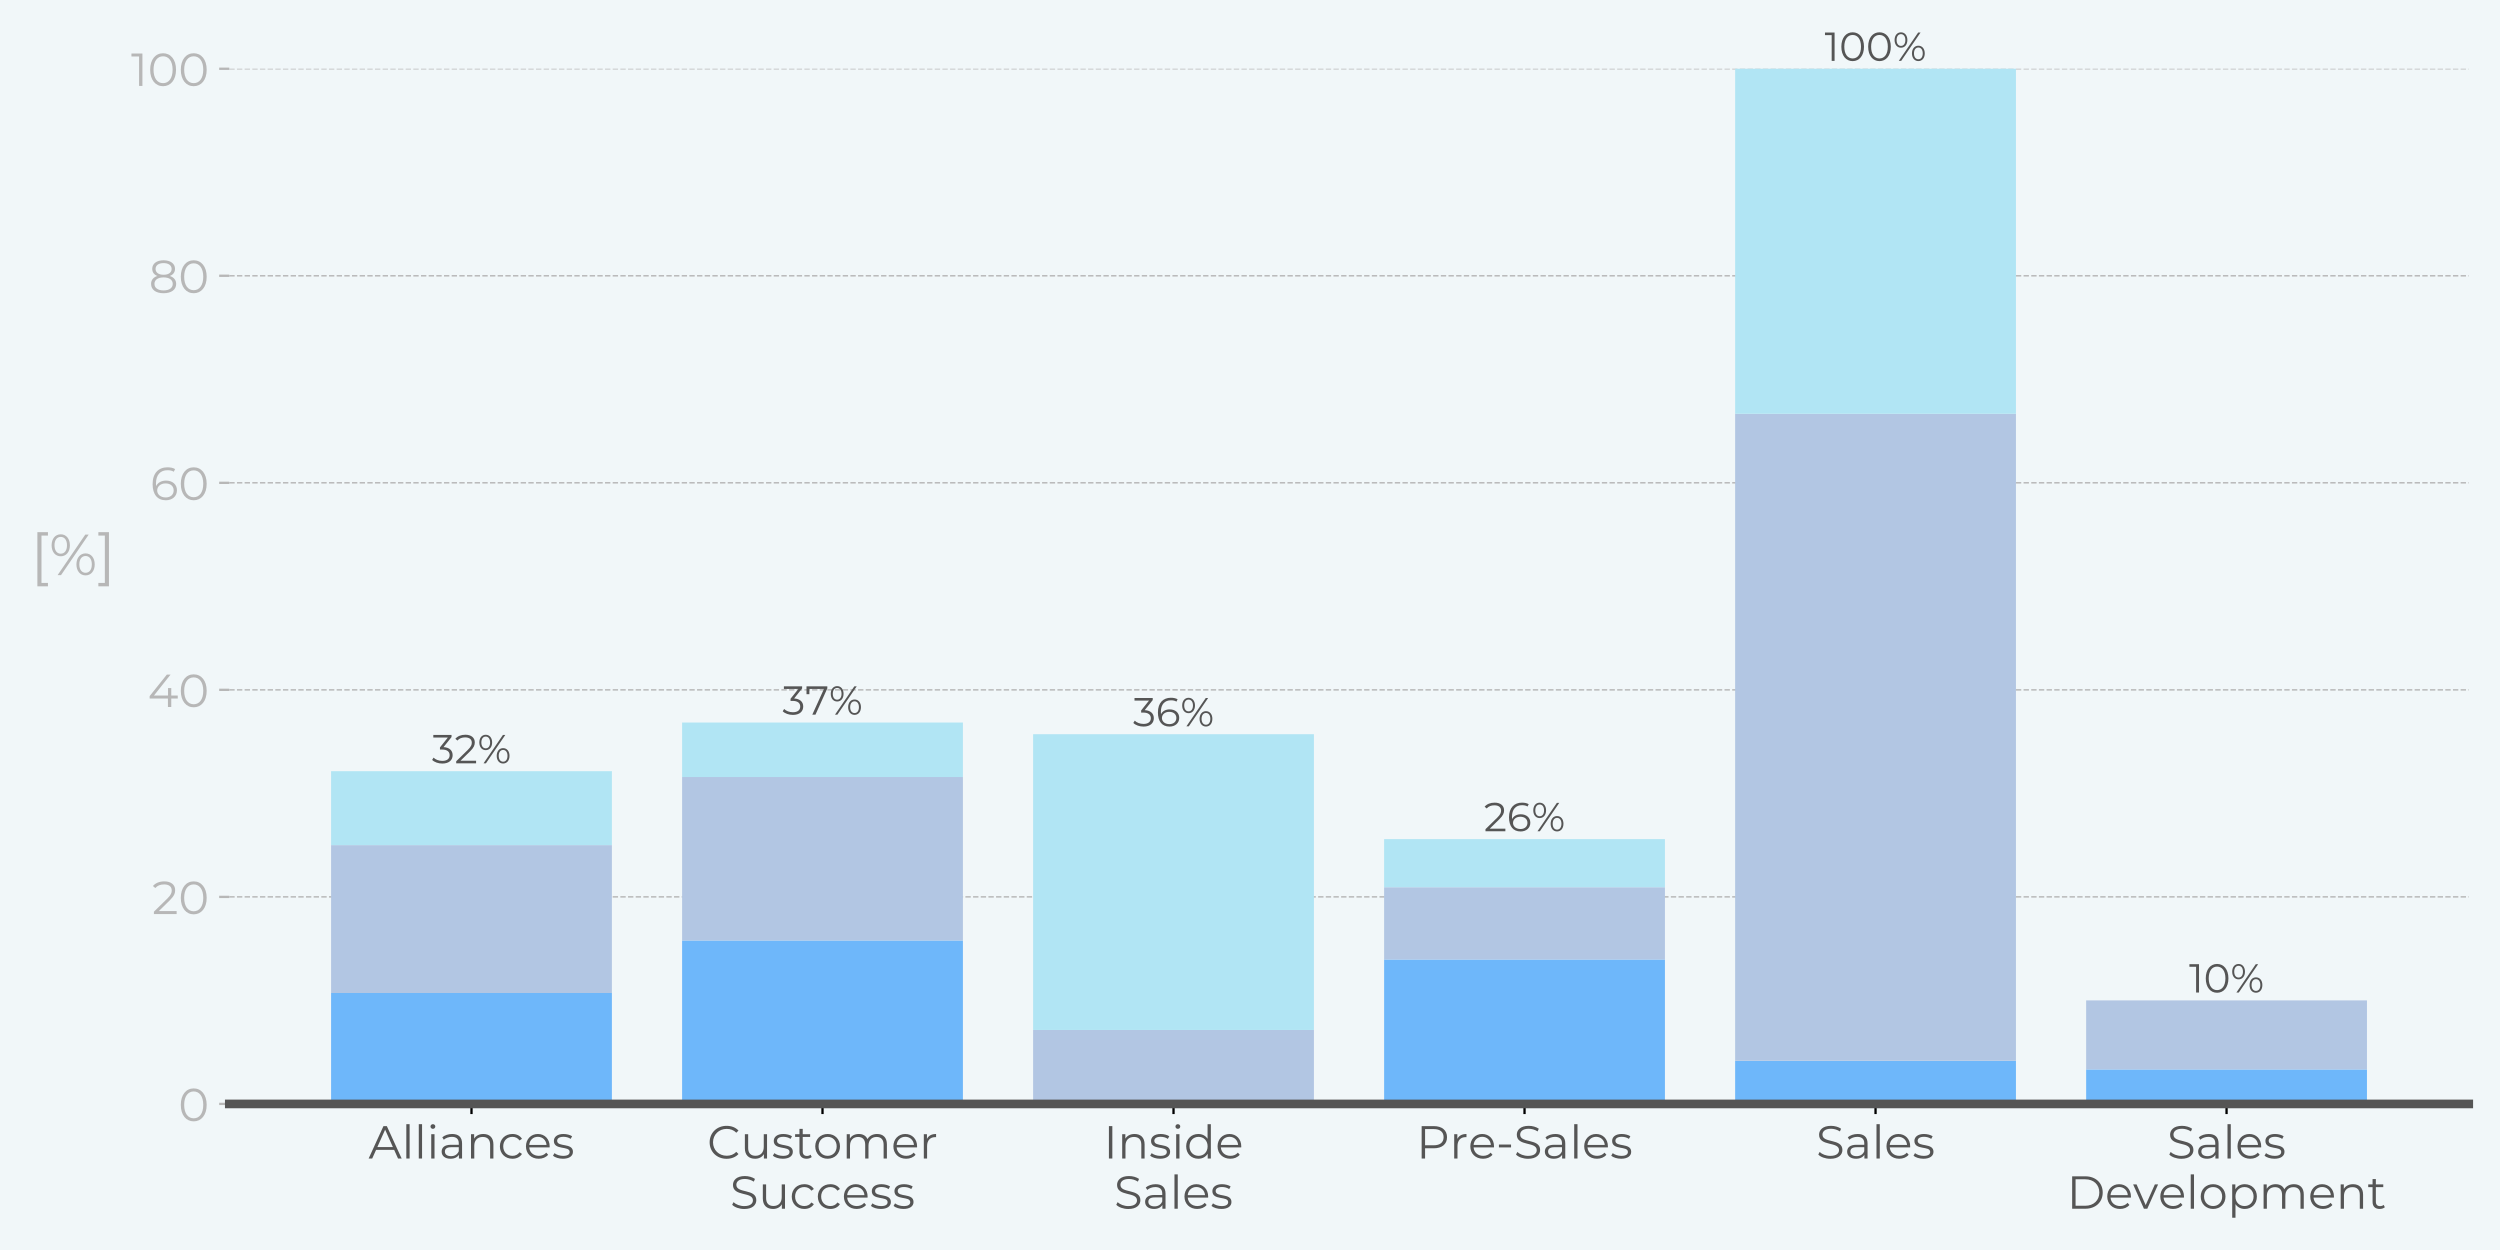
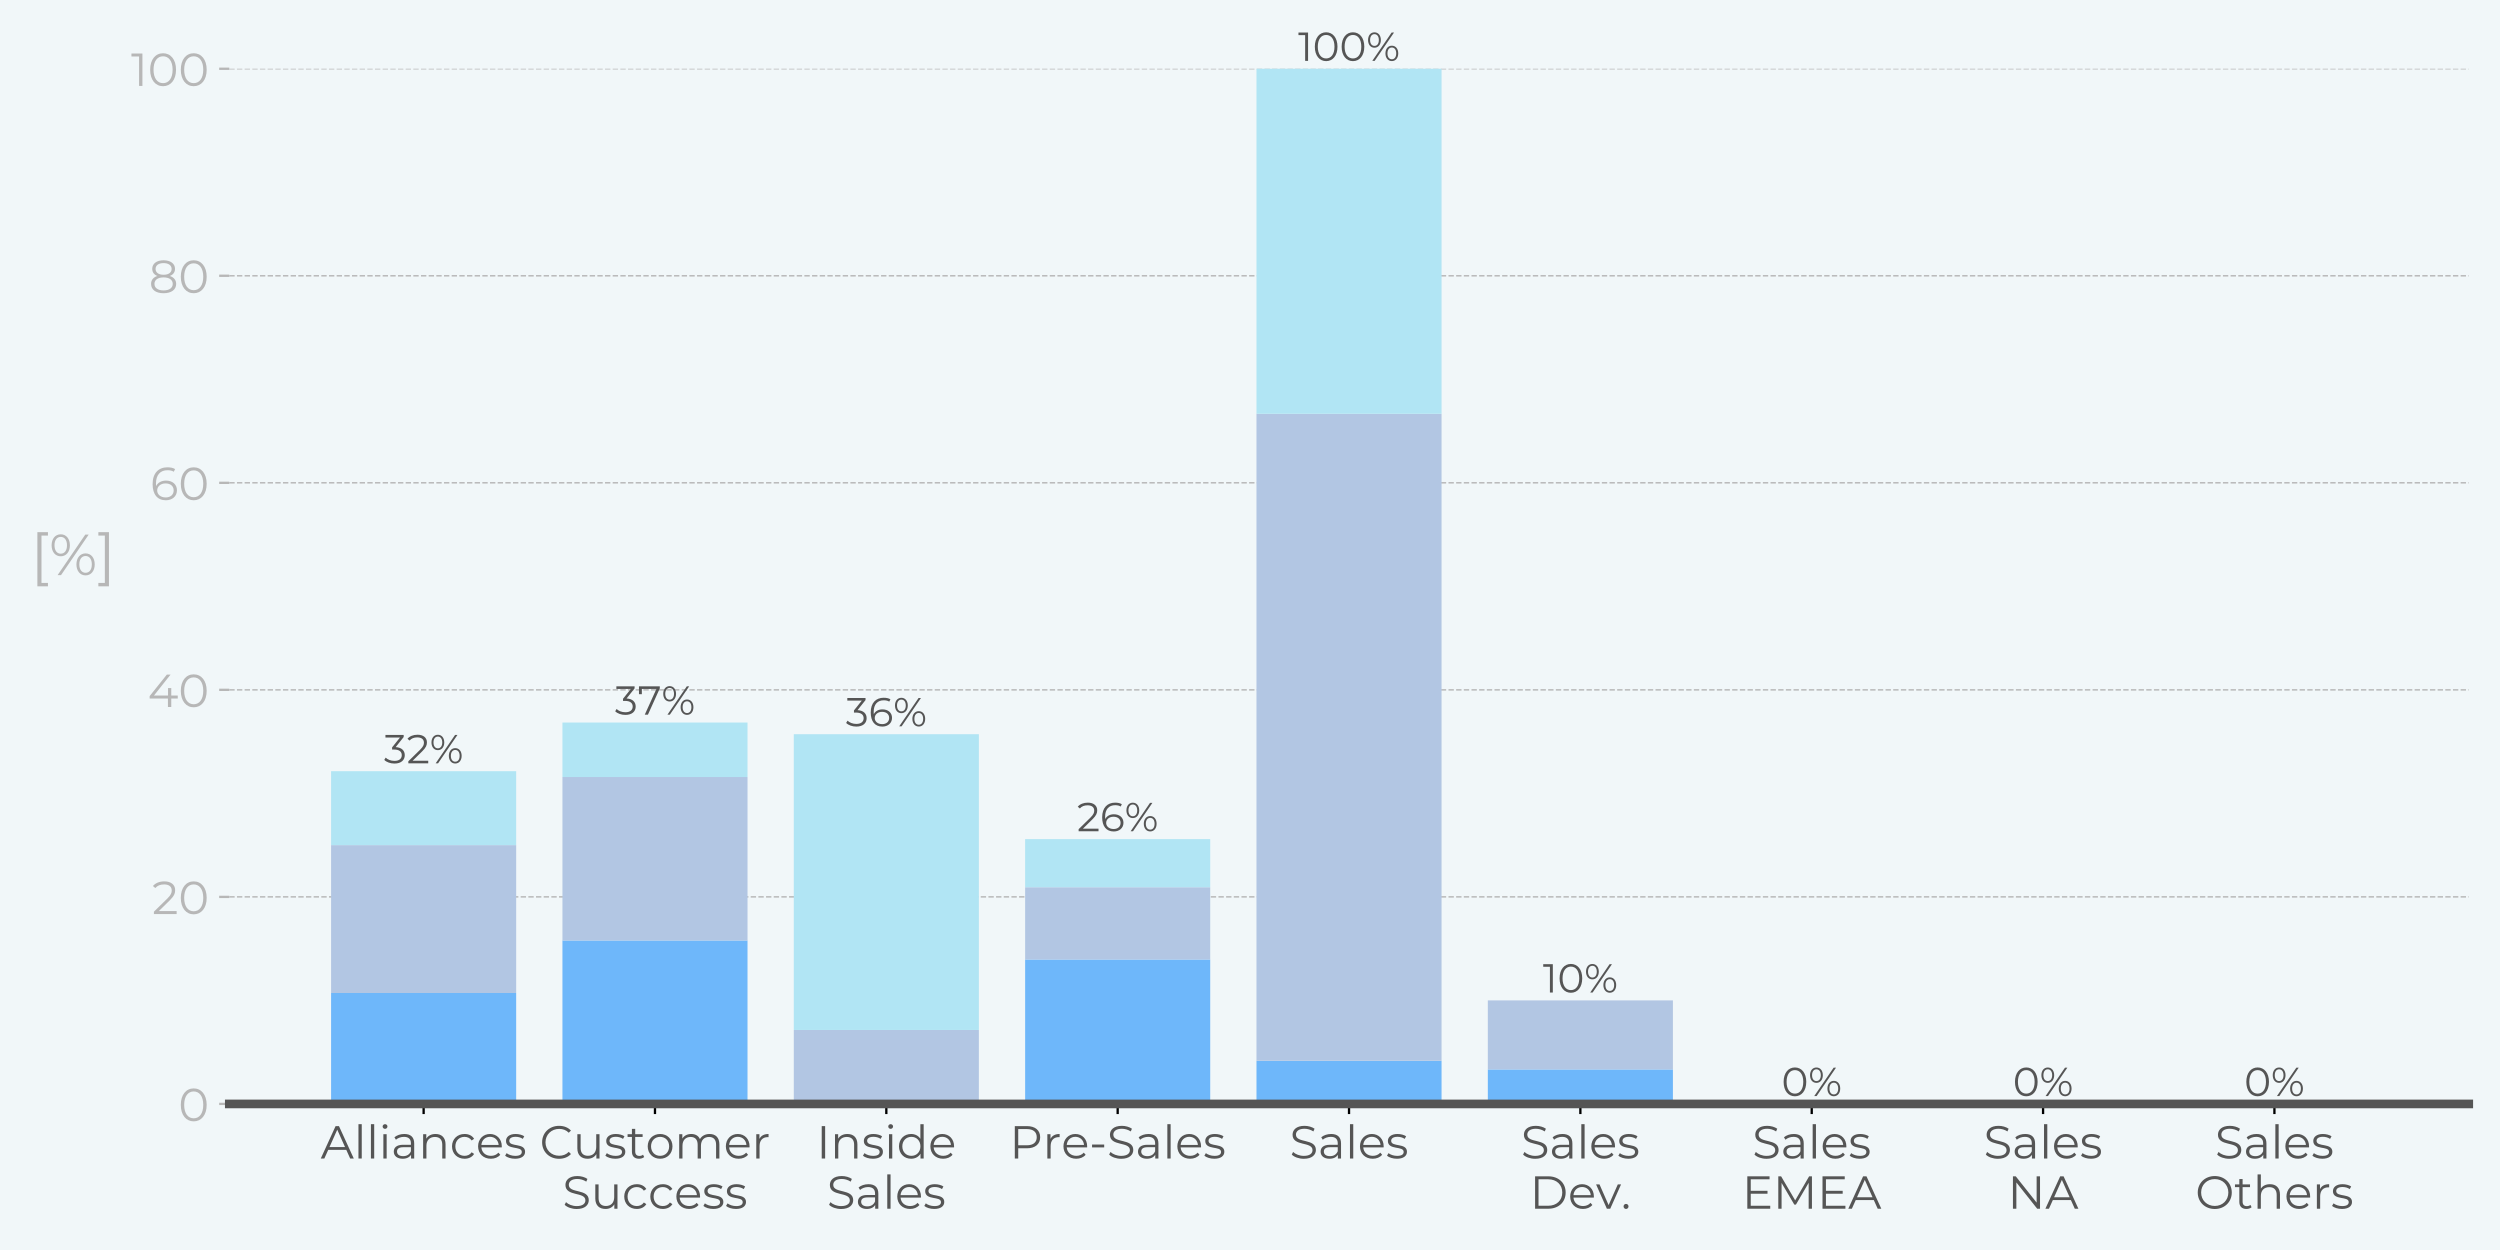
<svg xmlns="http://www.w3.org/2000/svg" xmlns:xlink="http://www.w3.org/1999/xlink" width="864pt" height="432pt" viewBox="0 0 864 432" version="1.1">
  <defs>
    <style type="text/css">*{stroke-linejoin: round; stroke-linecap: butt}</style>
  </defs>
  <g id="figure_1">
    <g id="patch_1">
      <path d="M 0 432  L 864 432  L 864 0  L 0 0  z " style="fill: #f1f7f9" />
    </g>
    <g id="axes_1">
      <g id="patch_2">
        <path d="M 79.245 381.512  L 853.2 381.512  L 853.2 23.76  L 79.245 23.76  z " style="fill: #f1f7f9" />
      </g>
      <g id="matplotlib.axis_1">
        <g id="xtick_1">
          <g id="line2d_1">
            <defs>
-               <path id="m7fb17ac7ce" d="M 0 0  L 0 3.5  " style="stroke: #000000; stroke-width: 0.8" />
+               <path id="mc40697c25c" d="M 0 0  L 0 3.5  " style="stroke: #000000; stroke-width: 0.8" />
            </defs>
            <g>
-               <use xlink:href="#m7fb17ac7ce" x="162.949" y="381.512" style="stroke: #000000; stroke-width: 0.8" />
+               <use xlink:href="#mc40697c25c" x="146.406" y="381.512" style="stroke: #000000; stroke-width: 0.8" />
            </g>
          </g>
          <g id="text_1">
-             <g style="fill: #555555" transform="translate(127.3698 400.3845)scale(0.16 -0.16)">
+             <g style="fill: #555555" transform="translate(110.8276 400.3845)scale(0.16 -0.16)">
              <defs>
                <path id="Montserrat-Regular-41" d="M 4077 0  L 4576 0  L 2528 4480  L 2061 4480  L 13 0  L 506 0  L 1043 1197  L 3539 1197  L 4077 0  z M 1216 1581  L 2291 3987  L 3366 1581  L 1216 1581  z " transform="scale(0.015625)" />
                <path id="Montserrat-Regular-6c" d="M 634 0  L 1088 0  L 1088 4749  L 634 4749  L 634 0  z " transform="scale(0.015625)" />
                <path id="Montserrat-Regular-69" d="M 864 4102  C 1056 4102 1197 4250 1197 4435  C 1197 4608 1050 4749 864 4749  C 678 4749 531 4602 531 4429  C 531 4250 678 4102 864 4102  z M 634 0  L 1088 0  L 1088 3366  L 634 3366  L 634 0  z " transform="scale(0.015625)" />
                <path id="Montserrat-Regular-61" d="M 1811 3392  C 1280 3392 781 3226 442 2938  L 646 2598  C 922 2842 1331 2995 1766 2995  C 2394 2995 2720 2682 2720 2106  L 2720 1901  L 1651 1901  C 685 1901 352 1466 352 947  C 352 365 819 -32 1581 -32  C 2138 -32 2534 179 2739 525  L 2739 0  L 3174 0  L 3174 2086  C 3174 2957 2682 3392 1811 3392  z M 1651 326  C 1114 326 800 570 800 960  C 800 1306 1011 1562 1664 1562  L 2720 1562  L 2720 1011  C 2541 570 2163 326 1651 326  z " transform="scale(0.015625)" />
                <path id="Montserrat-Regular-6e" d="M 2349 3392  C 1766 3392 1312 3155 1069 2746  L 1069 3366  L 634 3366  L 634 0  L 1088 0  L 1088 1766  C 1088 2534 1542 2982 2266 2982  C 2906 2982 3277 2618 3277 1907  L 3277 0  L 3731 0  L 3731 1952  C 3731 2918 3168 3392 2349 3392  z " transform="scale(0.015625)" />
                <path id="Montserrat-Regular-63" d="M 2029 -32  C 2598 -32 3078 198 3347 634  L 3008 864  C 2778 525 2419 371 2029 371  C 1293 371 755 890 755 1683  C 755 2470 1293 2995 2029 2995  C 2419 2995 2778 2835 3008 2496  L 3347 2726  C 3078 3168 2598 3392 2029 3392  C 1024 3392 294 2688 294 1683  C 294 678 1024 -32 2029 -32  z " transform="scale(0.015625)" />
                <path id="Montserrat-Regular-65" d="M 3571 1683  C 3571 2694 2886 3392 1939 3392  C 992 3392 294 2682 294 1683  C 294 685 1011 -32 2061 -32  C 2592 -32 3059 160 3360 518  L 3104 813  C 2848 518 2483 371 2074 371  C 1338 371 800 838 749 1542  L 3565 1542  C 3565 1594 3571 1645 3571 1683  z M 1939 3002  C 2598 3002 3078 2541 3136 1882  L 749 1882  C 806 2541 1286 3002 1939 3002  z " transform="scale(0.015625)" />
                <path id="Montserrat-Regular-73" d="M 1536 -32  C 2413 -32 2925 346 2925 928  C 2925 2221 742 1536 742 2445  C 742 2765 1011 3002 1619 3002  C 1965 3002 2317 2918 2611 2714  L 2810 3078  C 2528 3270 2054 3392 1619 3392  C 762 3392 288 2982 288 2432  C 288 1101 2470 1792 2470 915  C 2470 582 2208 365 1568 365  C 1094 365 640 531 371 742  L 166 384  C 442 147 979 -32 1536 -32  z " transform="scale(0.015625)" />
              </defs>
              <use xlink:href="#Montserrat-Regular-41" />
              <use xlink:href="#Montserrat-Regular-6c" x="71.7" />
              <use xlink:href="#Montserrat-Regular-6c" x="98.6" />
              <use xlink:href="#Montserrat-Regular-69" x="125.5" />
              <use xlink:href="#Montserrat-Regular-61" x="152.4" />
              <use xlink:href="#Montserrat-Regular-6e" x="211.4" />
              <use xlink:href="#Montserrat-Regular-63" x="279.1" />
              <use xlink:href="#Montserrat-Regular-65" x="335.4" />
              <use xlink:href="#Montserrat-Regular-73" x="395.8" />
            </g>
          </g>
        </g>
        <g id="xtick_2">
          <g id="line2d_2">
            <g>
-               <use xlink:href="#m7fb17ac7ce" x="284.258" y="381.512" style="stroke: #000000; stroke-width: 0.8" />
+               <use xlink:href="#mc40697c25c" x="226.36" y="381.512" style="stroke: #000000; stroke-width: 0.8" />
            </g>
          </g>
          <g id="text_2">
-             <g style="fill: #555555" transform="translate(244.4182 400.3845)scale(0.16 -0.16)">
+             <g style="fill: #555555" transform="translate(186.5204 400.3845)scale(0.16 -0.16)">
              <defs>
                <path id="Montserrat-Regular-43" d="M 2675 -38  C 3334 -38 3923 186 4320 621  L 4019 922  C 3654 544 3206 384 2694 384  C 1613 384 800 1178 800 2240  C 800 3302 1613 4096 2694 4096  C 3206 4096 3654 3936 4019 3565  L 4320 3866  C 3923 4301 3334 4518 2682 4518  C 1331 4518 333 3552 333 2240  C 333 928 1331 -38 2675 -38  z " transform="scale(0.015625)" />
                <path id="Montserrat-Regular-75" d="M 3213 3366  L 3213 1600  C 3213 832 2771 378 2067 378  C 1427 378 1056 742 1056 1459  L 1056 3366  L 602 3366  L 602 1414  C 602 448 1165 -32 2022 -32  C 2560 -32 2995 205 3232 614  L 3232 0  L 3667 0  L 3667 3366  L 3213 3366  z " transform="scale(0.015625)" />
                <path id="Montserrat-Regular-74" d="M 2246 531  C 2118 416 1933 358 1747 358  C 1370 358 1165 576 1165 973  L 1165 2982  L 2189 2982  L 2189 3366  L 1165 3366  L 1165 4102  L 710 4102  L 710 3366  L 109 3366  L 109 2982  L 710 2982  L 710 947  C 710 326 1062 -32 1696 -32  C 1958 -32 2227 45 2406 205  L 2246 531  z " transform="scale(0.015625)" />
                <path id="Montserrat-Regular-6f" d="M 2010 -32  C 2995 -32 3718 685 3718 1683  C 3718 2682 2995 3392 2010 3392  C 1024 3392 294 2682 294 1683  C 294 685 1024 -32 2010 -32  z M 2010 371  C 1293 371 755 896 755 1683  C 755 2470 1293 2995 2010 2995  C 2726 2995 3258 2470 3258 1683  C 3258 896 2726 371 2010 371  z " transform="scale(0.015625)" />
                <path id="Montserrat-Regular-6d" d="M 4832 3392  C 4224 3392 3744 3117 3501 2682  C 3296 3155 2861 3392 2304 3392  C 1741 3392 1306 3155 1069 2752  L 1069 3366  L 634 3366  L 634 0  L 1088 0  L 1088 1766  C 1088 2534 1530 2982 2214 2982  C 2829 2982 3187 2618 3187 1907  L 3187 0  L 3642 0  L 3642 1766  C 3642 2534 4077 2982 4768 2982  C 5376 2982 5734 2618 5734 1907  L 5734 0  L 6189 0  L 6189 1952  C 6189 2918 5651 3392 4832 3392  z " transform="scale(0.015625)" />
                <path id="Montserrat-Regular-72" d="M 1069 2707  L 1069 3366  L 634 3366  L 634 0  L 1088 0  L 1088 1715  C 1088 2509 1517 2957 2221 2957  C 2253 2957 2291 2950 2330 2950  L 2330 3392  C 1709 3392 1280 3155 1069 2707  z " transform="scale(0.015625)" />
              </defs>
              <use xlink:href="#Montserrat-Regular-43" />
              <use xlink:href="#Montserrat-Regular-75" x="71.9" />
              <use xlink:href="#Montserrat-Regular-73" x="139.2" />
              <use xlink:href="#Montserrat-Regular-74" x="188.1" />
              <use xlink:href="#Montserrat-Regular-6f" x="228.7" />
              <use xlink:href="#Montserrat-Regular-6d" x="291.4" />
              <use xlink:href="#Montserrat-Regular-65" x="397.5" />
              <use xlink:href="#Montserrat-Regular-72" x="457.9" />
            </g>
-             <g style="fill: #555555" transform="translate(252.2894 417.7365)scale(0.16 -0.16)">
+             <g style="fill: #555555" transform="translate(194.3917 417.7365)scale(0.16 -0.16)">
              <defs>
                <path id="Montserrat-Regular-53" d="M 1965 -38  C 3110 -38 3635 525 3635 1184  C 3635 2816 877 2074 877 3302  C 877 3750 1242 4115 2061 4115  C 2458 4115 2906 3994 3290 3744  L 3450 4122  C 3091 4371 2566 4518 2061 4518  C 922 4518 410 3949 410 3290  C 410 1632 3168 2387 3168 1158  C 3168 717 2803 365 1965 365  C 1376 365 806 595 486 909  L 301 544  C 634 198 1293 -38 1965 -38  z " transform="scale(0.015625)" />
              </defs>
              <use xlink:href="#Montserrat-Regular-53" />
              <use xlink:href="#Montserrat-Regular-75" x="61.5" />
              <use xlink:href="#Montserrat-Regular-63" x="128.8" />
              <use xlink:href="#Montserrat-Regular-63" x="185.1" />
              <use xlink:href="#Montserrat-Regular-65" x="241.4" />
              <use xlink:href="#Montserrat-Regular-73" x="301.8" />
              <use xlink:href="#Montserrat-Regular-73" x="350.7" />
            </g>
          </g>
        </g>
        <g id="xtick_3">
          <g id="line2d_3">
            <g>
-               <use xlink:href="#m7fb17ac7ce" x="405.568" y="381.512" style="stroke: #000000; stroke-width: 0.8" />
+               <use xlink:href="#mc40697c25c" x="306.314" y="381.512" style="stroke: #000000; stroke-width: 0.8" />
            </g>
          </g>
          <g id="text_3">
-             <g style="fill: #555555" transform="translate(381.414 400.3845)scale(0.16 -0.16)">
+             <g style="fill: #555555" transform="translate(282.1607 400.3845)scale(0.16 -0.16)">
              <defs>
                <path id="Montserrat-Regular-49" d="M 730 0  L 1203 0  L 1203 4480  L 730 4480  L 730 0  z " transform="scale(0.015625)" />
                <path id="Montserrat-Regular-64" d="M 3251 4749  L 3251 2726  C 2970 3162 2509 3392 1971 3392  C 1011 3392 294 2701 294 1683  C 294 666 1011 -32 1971 -32  C 2528 -32 2995 211 3270 666  L 3270 0  L 3706 0  L 3706 4749  L 3251 4749  z M 2010 371  C 1293 371 755 896 755 1683  C 755 2470 1293 2995 2010 2995  C 2720 2995 3258 2470 3258 1683  C 3258 896 2720 371 2010 371  z " transform="scale(0.015625)" />
              </defs>
              <use xlink:href="#Montserrat-Regular-49" />
              <use xlink:href="#Montserrat-Regular-6e" x="30.2" />
              <use xlink:href="#Montserrat-Regular-73" x="97.9" />
              <use xlink:href="#Montserrat-Regular-69" x="146.8" />
              <use xlink:href="#Montserrat-Regular-64" x="173.7" />
              <use xlink:href="#Montserrat-Regular-65" x="241.5" />
            </g>
-             <g style="fill: #555555" transform="translate(385.0302 417.7365)scale(0.16 -0.16)">
+             <g style="fill: #555555" transform="translate(285.7769 417.7365)scale(0.16 -0.16)">
              <use xlink:href="#Montserrat-Regular-53" />
              <use xlink:href="#Montserrat-Regular-61" x="61.5" />
              <use xlink:href="#Montserrat-Regular-6c" x="120.5" />
              <use xlink:href="#Montserrat-Regular-65" x="147.4" />
              <use xlink:href="#Montserrat-Regular-73" x="207.8" />
            </g>
          </g>
        </g>
        <g id="xtick_4">
          <g id="line2d_4">
            <g>
-               <use xlink:href="#m7fb17ac7ce" x="526.877" y="381.512" style="stroke: #000000; stroke-width: 0.8" />
+               <use xlink:href="#mc40697c25c" x="386.268" y="381.512" style="stroke: #000000; stroke-width: 0.8" />
            </g>
          </g>
          <g id="text_4">
-             <g style="fill: #555555" transform="translate(489.4998 400.3845)scale(0.16 -0.16)">
+             <g style="fill: #555555" transform="translate(348.891 400.3845)scale(0.16 -0.16)">
              <defs>
                <path id="Montserrat-Regular-50" d="M 2406 4480  L 730 4480  L 730 0  L 1203 0  L 1203 1414  L 2406 1414  C 3546 1414 4237 1990 4237 2944  C 4237 3904 3546 4480 2406 4480  z M 2394 1830  L 1203 1830  L 1203 4070  L 2394 4070  C 3290 4070 3763 3661 3763 2944  C 3763 2240 3290 1830 2394 1830  z " transform="scale(0.015625)" />
                <path id="Montserrat-Regular-2d" d="M 384 1536  L 2061 1536  L 2061 1933  L 384 1933  L 384 1536  z " transform="scale(0.015625)" />
              </defs>
              <use xlink:href="#Montserrat-Regular-50" />
              <use xlink:href="#Montserrat-Regular-72" x="71.8" />
              <use xlink:href="#Montserrat-Regular-65" x="111.9" />
              <use xlink:href="#Montserrat-Regular-2d" x="172.3" />
              <use xlink:href="#Montserrat-Regular-53" x="210.5" />
              <use xlink:href="#Montserrat-Regular-61" x="272" />
              <use xlink:href="#Montserrat-Regular-6c" x="331" />
              <use xlink:href="#Montserrat-Regular-65" x="357.9" />
              <use xlink:href="#Montserrat-Regular-73" x="418.3" />
            </g>
          </g>
        </g>
        <g id="xtick_5">
          <g id="line2d_5">
            <g>
-               <use xlink:href="#m7fb17ac7ce" x="648.187" y="381.512" style="stroke: #000000; stroke-width: 0.8" />
+               <use xlink:href="#mc40697c25c" x="466.223" y="381.512" style="stroke: #000000; stroke-width: 0.8" />
            </g>
          </g>
          <g id="text_5">
-             <g style="fill: #555555" transform="translate(627.6493 400.3845)scale(0.16 -0.16)">
+             <g style="fill: #555555" transform="translate(445.685 400.3845)scale(0.16 -0.16)">
              <use xlink:href="#Montserrat-Regular-53" />
              <use xlink:href="#Montserrat-Regular-61" x="61.5" />
              <use xlink:href="#Montserrat-Regular-6c" x="120.5" />
              <use xlink:href="#Montserrat-Regular-65" x="147.4" />
              <use xlink:href="#Montserrat-Regular-73" x="207.8" />
            </g>
          </g>
        </g>
        <g id="xtick_6">
          <g id="line2d_6">
            <g>
-               <use xlink:href="#m7fb17ac7ce" x="769.496" y="381.512" style="stroke: #000000; stroke-width: 0.8" />
+               <use xlink:href="#mc40697c25c" x="546.177" y="381.512" style="stroke: #000000; stroke-width: 0.8" />
            </g>
          </g>
          <g id="text_6">
-             <g style="fill: #555555" transform="translate(748.9589 400.3845)scale(0.16 -0.16)">
+             <g style="fill: #555555" transform="translate(525.639 400.3845)scale(0.16 -0.16)">
              <use xlink:href="#Montserrat-Regular-53" />
              <use xlink:href="#Montserrat-Regular-61" x="61.5" />
              <use xlink:href="#Montserrat-Regular-6c" x="120.5" />
              <use xlink:href="#Montserrat-Regular-65" x="147.4" />
              <use xlink:href="#Montserrat-Regular-73" x="207.8" />
            </g>
-             <g style="fill: #555555" transform="translate(714.3114 417.7365)scale(0.16 -0.16)">
+             <g style="fill: #555555" transform="translate(528.704 417.7365)scale(0.16 -0.16)">
              <defs>
                <path id="Montserrat-Regular-44" d="M 730 0  L 2554 0  C 3987 0 4954 922 4954 2240  C 4954 3558 3987 4480 2554 4480  L 730 4480  L 730 0  z M 1203 410  L 1203 4070  L 2528 4070  C 3718 4070 4486 3315 4486 2240  C 4486 1165 3718 410 2528 410  L 1203 410  z " transform="scale(0.015625)" />
                <path id="Montserrat-Regular-76" d="M 3014 3366  L 1741 499  L 480 3366  L 6 3366  L 1498 0  L 1965 0  L 3462 3366  L 3014 3366  z " transform="scale(0.015625)" />
-                 <path id="Montserrat-Regular-70" d="M 2368 3392  C 1811 3392 1344 3149 1069 2701  L 1069 3366  L 634 3366  L 634 -1242  L 1088 -1242  L 1088 634  C 1370 198 1830 -32 2368 -32  C 3328 -32 4045 659 4045 1683  C 4045 2701 3328 3392 2368 3392  z M 2336 371  C 1619 371 1082 896 1082 1683  C 1082 2464 1619 2995 2336 2995  C 3046 2995 3590 2464 3590 1683  C 3590 896 3046 371 2336 371  z " transform="scale(0.015625)" />
+                 <path id="Montserrat-Regular-2e" d="M 678 -32  C 864 -32 1024 122 1024 320  C 1024 518 864 666 678 666  C 493 666 339 518 339 320  C 339 122 493 -32 678 -32  z " transform="scale(0.015625)" />
              </defs>
              <use xlink:href="#Montserrat-Regular-44" />
              <use xlink:href="#Montserrat-Regular-65" x="82.6" />
              <use xlink:href="#Montserrat-Regular-76" x="143" />
-               <use xlink:href="#Montserrat-Regular-65" x="197.2" />
-               <use xlink:href="#Montserrat-Regular-6c" x="257.6" />
-               <use xlink:href="#Montserrat-Regular-6f" x="284.5" />
-               <use xlink:href="#Montserrat-Regular-70" x="347.2" />
-               <use xlink:href="#Montserrat-Regular-6d" x="415" />
-               <use xlink:href="#Montserrat-Regular-65" x="521.1" />
-               <use xlink:href="#Montserrat-Regular-6e" x="581.5" />
-               <use xlink:href="#Montserrat-Regular-74" x="649.2" />
+               <use xlink:href="#Montserrat-Regular-2e" x="197.2" />
+             </g>
+           </g>
+         </g>
+         <g id="xtick_7">
+           <g id="line2d_7">
+             <g>
+               <use xlink:href="#mc40697c25c" x="626.131" y="381.512" style="stroke: #000000; stroke-width: 0.8" />
+             </g>
+           </g>
+           <g id="text_7">
+             <g style="fill: #555555" transform="translate(605.5931 400.3845)scale(0.16 -0.16)">
+               <use xlink:href="#Montserrat-Regular-53" />
+               <use xlink:href="#Montserrat-Regular-61" x="61.5" />
+               <use xlink:href="#Montserrat-Regular-6c" x="120.5" />
+               <use xlink:href="#Montserrat-Regular-65" x="147.4" />
+               <use xlink:href="#Montserrat-Regular-73" x="207.8" />
+             </g>
+             <g style="fill: #555555" transform="translate(602.0493 417.7365)scale(0.16 -0.16)">
+               <defs>
+                 <path id="Montserrat-Regular-45" d="M 1203 410  L 1203 2074  L 3520 2074  L 3520 2477  L 1203 2477  L 1203 4070  L 3802 4070  L 3802 4480  L 730 4480  L 730 0  L 3898 0  L 3898 410  L 1203 410  z " transform="scale(0.015625)" />
+                 <path id="Montserrat-Regular-4d" d="M 4992 4480  L 3066 1158  L 1120 4480  L 730 4480  L 730 0  L 1184 0  L 1184 3565  L 2944 570  L 3168 570  L 4928 3584  L 4928 0  L 5382 0  L 5382 4480  L 4992 4480  z " transform="scale(0.015625)" />
+               </defs>
+               <use xlink:href="#Montserrat-Regular-45" />
+               <use xlink:href="#Montserrat-Regular-4d" x="66.9" />
+               <use xlink:href="#Montserrat-Regular-45" x="162.4" />
+               <use xlink:href="#Montserrat-Regular-41" x="229.3" />
+             </g>
+           </g>
+         </g>
+         <g id="xtick_8">
+           <g id="line2d_8">
+             <g>
+               <use xlink:href="#mc40697c25c" x="706.085" y="381.512" style="stroke: #000000; stroke-width: 0.8" />
+             </g>
+           </g>
+           <g id="text_8">
+             <g style="fill: #555555" transform="translate(685.5471 400.3845)scale(0.16 -0.16)">
+               <use xlink:href="#Montserrat-Regular-53" />
+               <use xlink:href="#Montserrat-Regular-61" x="61.5" />
+               <use xlink:href="#Montserrat-Regular-6c" x="120.5" />
+               <use xlink:href="#Montserrat-Regular-65" x="147.4" />
+               <use xlink:href="#Montserrat-Regular-73" x="207.8" />
+             </g>
+             <g style="fill: #555555" transform="translate(693.8446 417.7365)scale(0.16 -0.16)">
+               <defs>
+                 <path id="Montserrat-Regular-4e" d="M 4006 4480  L 4006 845  L 1120 4480  L 730 4480  L 730 0  L 1203 0  L 1203 3635  L 4083 0  L 4474 0  L 4474 4480  L 4006 4480  z " transform="scale(0.015625)" />
+               </defs>
+               <use xlink:href="#Montserrat-Regular-4e" />
+               <use xlink:href="#Montserrat-Regular-41" x="81.3" />
+             </g>
+           </g>
+         </g>
+         <g id="xtick_9">
+           <g id="line2d_9">
+             <g>
+               <use xlink:href="#mc40697c25c" x="786.039" y="381.512" style="stroke: #000000; stroke-width: 0.8" />
+             </g>
+           </g>
+           <g id="text_9">
+             <g style="fill: #555555" transform="translate(765.5011 400.3845)scale(0.16 -0.16)">
+               <use xlink:href="#Montserrat-Regular-53" />
+               <use xlink:href="#Montserrat-Regular-61" x="61.5" />
+               <use xlink:href="#Montserrat-Regular-6c" x="120.5" />
+               <use xlink:href="#Montserrat-Regular-65" x="147.4" />
+               <use xlink:href="#Montserrat-Regular-73" x="207.8" />
+             </g>
+             <g style="fill: #555555" transform="translate(758.7099 417.7365)scale(0.16 -0.16)">
+               <defs>
+                 <path id="Montserrat-Regular-4f" d="M 2688 -38  C 4032 -38 5037 928 5037 2240  C 5037 3552 4032 4518 2688 4518  C 1331 4518 333 3546 333 2240  C 333 934 1331 -38 2688 -38  z M 2688 384  C 1606 384 800 1171 800 2240  C 800 3309 1606 4096 2688 4096  C 3763 4096 4563 3309 4563 2240  C 4563 1171 3763 384 2688 384  z " transform="scale(0.015625)" />
+                 <path id="Montserrat-Regular-68" d="M 2349 3392  C 1779 3392 1338 3168 1088 2778  L 1088 4749  L 634 4749  L 634 0  L 1088 0  L 1088 1766  C 1088 2534 1542 2982 2266 2982  C 2906 2982 3277 2618 3277 1907  L 3277 0  L 3731 0  L 3731 1952  C 3731 2918 3168 3392 2349 3392  z " transform="scale(0.015625)" />
+               </defs>
+               <use xlink:href="#Montserrat-Regular-4f" />
+               <use xlink:href="#Montserrat-Regular-74" x="83.9" />
+               <use xlink:href="#Montserrat-Regular-68" x="124.5" />
+               <use xlink:href="#Montserrat-Regular-65" x="192.2" />
+               <use xlink:href="#Montserrat-Regular-72" x="252.6" />
+               <use xlink:href="#Montserrat-Regular-73" x="292.7" />
            </g>
          </g>
        </g>
      </g>
      <g id="matplotlib.axis_2">
        <g id="ytick_1">
-           <g id="line2d_7">
-             <path d="M 79.245 381.512  L 853.2 381.512  " clip-path="url(#pe6df813c63)" style="fill: none; stroke-dasharray: 1.85,0.8; stroke-dashoffset: 0; stroke: #b7b7b7; stroke-width: 0.5" />
-           </g>
-           <g id="line2d_8">
+           <g id="line2d_10">
+             <path d="M 79.245 381.512  L 853.2 381.512  " clip-path="url(#p6cd2de32fc)" style="fill: none; stroke-dasharray: 1.85,0.8; stroke-dashoffset: 0; stroke: #b7b7b7; stroke-width: 0.5" />
+           </g>
+           <g id="line2d_11">
            <defs>
-               <path id="mc0b647e9d5" d="M 0 0  L -3.5 0  " style="stroke: #b7b7b7; stroke-width: 0.8" />
+               <path id="m6bbd10831d" d="M 0 0  L -3.5 0  " style="stroke: #b7b7b7; stroke-width: 0.8" />
            </defs>
            <g>
-               <use xlink:href="#mc0b647e9d5" x="79.245" y="381.512" style="fill: #b7b7b7; stroke: #b7b7b7; stroke-width: 0.8" />
-             </g>
-           </g>
-           <g id="text_7">
+               <use xlink:href="#m6bbd10831d" x="79.245" y="381.512" style="fill: #b7b7b7; stroke: #b7b7b7; stroke-width: 0.8" />
+             </g>
+           </g>
+           <g id="text_10">
            <g style="fill: #b7b7b7" transform="translate(61.6525 387.4482)scale(0.16 -0.16)">
              <defs>
                <path id="Montserrat-Regular-30" d="M 2118 -38  C 3155 -38 3910 813 3910 2240  C 3910 3667 3155 4518 2118 4518  C 1082 4518 333 3667 333 2240  C 333 813 1082 -38 2118 -38  z M 2118 384  C 1338 384 800 1043 800 2240  C 800 3437 1338 4096 2118 4096  C 2899 4096 3437 3437 3437 2240  C 3437 1043 2899 384 2118 384  z " transform="scale(0.015625)" />
              </defs>
              <use xlink:href="#Montserrat-Regular-30" />
            </g>
          </g>
        </g>
        <g id="ytick_2">
-           <g id="line2d_9">
-             <path d="M 79.245 309.962  L 853.2 309.962  " clip-path="url(#pe6df813c63)" style="fill: none; stroke-dasharray: 1.85,0.8; stroke-dashoffset: 0; stroke: #b7b7b7; stroke-width: 0.5" />
-           </g>
-           <g id="line2d_10">
-             <g>
-               <use xlink:href="#mc0b647e9d5" x="79.245" y="309.962" style="fill: #b7b7b7; stroke: #b7b7b7; stroke-width: 0.8" />
-             </g>
-           </g>
-           <g id="text_8">
+           <g id="line2d_12">
+             <path d="M 79.245 309.962  L 853.2 309.962  " clip-path="url(#p6cd2de32fc)" style="fill: none; stroke-dasharray: 1.85,0.8; stroke-dashoffset: 0; stroke: #b7b7b7; stroke-width: 0.5" />
+           </g>
+           <g id="line2d_13">
+             <g>
+               <use xlink:href="#m6bbd10831d" x="79.245" y="309.962" style="fill: #b7b7b7; stroke: #b7b7b7; stroke-width: 0.8" />
+             </g>
+           </g>
+           <g id="text_11">
            <g style="fill: #b7b7b7" transform="translate(52.565 315.8979)scale(0.16 -0.16)">
              <defs>
                <path id="Montserrat-Regular-32" d="M 928 410  L 2451 1907  C 3053 2496 3187 2880 3187 3309  C 3187 4058 2611 4518 1702 4518  C 1018 4518 461 4288 115 3878  L 442 3597  C 736 3936 1139 4096 1664 4096  C 2349 4096 2714 3776 2714 3258  C 2714 2950 2618 2650 2112 2150  L 250 326  L 250 0  L 3392 0  L 3392 410  L 928 410  z " transform="scale(0.015625)" />
              </defs>
              <use xlink:href="#Montserrat-Regular-32" />
              <use xlink:href="#Montserrat-Regular-30" x="56.8" />
            </g>
          </g>
        </g>
        <g id="ytick_3">
-           <g id="line2d_11">
-             <path d="M 79.245 238.411  L 853.2 238.411  " clip-path="url(#pe6df813c63)" style="fill: none; stroke-dasharray: 1.85,0.8; stroke-dashoffset: 0; stroke: #b7b7b7; stroke-width: 0.5" />
-           </g>
-           <g id="line2d_12">
-             <g>
-               <use xlink:href="#mc0b647e9d5" x="79.245" y="238.411" style="fill: #b7b7b7; stroke: #b7b7b7; stroke-width: 0.8" />
-             </g>
-           </g>
-           <g id="text_9">
+           <g id="line2d_14">
+             <path d="M 79.245 238.411  L 853.2 238.411  " clip-path="url(#p6cd2de32fc)" style="fill: none; stroke-dasharray: 1.85,0.8; stroke-dashoffset: 0; stroke: #b7b7b7; stroke-width: 0.5" />
+           </g>
+           <g id="line2d_15">
+             <g>
+               <use xlink:href="#m6bbd10831d" x="79.245" y="238.411" style="fill: #b7b7b7; stroke: #b7b7b7; stroke-width: 0.8" />
+             </g>
+           </g>
+           <g id="text_12">
            <g style="fill: #b7b7b7" transform="translate(51.0775 244.3475)scale(0.16 -0.16)">
              <defs>
                <path id="Montserrat-Regular-34" d="M 4141 1587  L 3245 1587  L 3245 2624  L 2797 2624  L 2797 1587  L 851 1587  L 3142 4480  L 2630 4480  L 256 1510  L 256 1178  L 2784 1178  L 2784 0  L 3245 0  L 3245 1178  L 4141 1178  L 4141 1587  z " transform="scale(0.015625)" />
              </defs>
              <use xlink:href="#Montserrat-Regular-34" />
              <use xlink:href="#Montserrat-Regular-30" x="66.1" />
            </g>
          </g>
        </g>
        <g id="ytick_4">
-           <g id="line2d_13">
-             <path d="M 79.245 166.861  L 853.2 166.861  " clip-path="url(#pe6df813c63)" style="fill: none; stroke-dasharray: 1.85,0.8; stroke-dashoffset: 0; stroke: #b7b7b7; stroke-width: 0.5" />
-           </g>
-           <g id="line2d_14">
-             <g>
-               <use xlink:href="#mc0b647e9d5" x="79.245" y="166.861" style="fill: #b7b7b7; stroke: #b7b7b7; stroke-width: 0.8" />
-             </g>
-           </g>
-           <g id="text_10">
+           <g id="line2d_16">
+             <path d="M 79.245 166.861  L 853.2 166.861  " clip-path="url(#p6cd2de32fc)" style="fill: none; stroke-dasharray: 1.85,0.8; stroke-dashoffset: 0; stroke: #b7b7b7; stroke-width: 0.5" />
+           </g>
+           <g id="line2d_17">
+             <g>
+               <use xlink:href="#m6bbd10831d" x="79.245" y="166.861" style="fill: #b7b7b7; stroke: #b7b7b7; stroke-width: 0.8" />
+             </g>
+           </g>
+           <g id="text_13">
            <g style="fill: #b7b7b7" transform="translate(51.9075 172.7971)scale(0.16 -0.16)">
              <defs>
                <path id="Montserrat-Regular-36" d="M 2189 2682  C 1568 2682 1043 2406 819 1914  C 806 2048 800 2176 800 2278  C 800 3494 1421 4115 2387 4115  C 2720 4115 3027 4058 3258 3904  L 3443 4275  C 3162 4448 2784 4518 2381 4518  C 1165 4518 333 3725 333 2202  C 333 787 979 -38 2170 -38  C 3040 -38 3699 499 3699 1338  C 3699 2157 3078 2682 2189 2682  z M 2150 352  C 1376 352 966 819 966 1312  C 966 1869 1434 2291 2118 2291  C 2810 2291 3245 1914 3245 1325  C 3245 730 2797 352 2150 352  z " transform="scale(0.015625)" />
              </defs>
              <use xlink:href="#Montserrat-Regular-36" />
              <use xlink:href="#Montserrat-Regular-30" x="60.9" />
            </g>
          </g>
        </g>
        <g id="ytick_5">
-           <g id="line2d_15">
-             <path d="M 79.245 95.31  L 853.2 95.31  " clip-path="url(#pe6df813c63)" style="fill: none; stroke-dasharray: 1.85,0.8; stroke-dashoffset: 0; stroke: #b7b7b7; stroke-width: 0.5" />
-           </g>
-           <g id="line2d_16">
-             <g>
-               <use xlink:href="#mc0b647e9d5" x="79.245" y="95.31" style="fill: #b7b7b7; stroke: #b7b7b7; stroke-width: 0.8" />
-             </g>
-           </g>
-           <g id="text_11">
+           <g id="line2d_18">
+             <path d="M 79.245 95.31  L 853.2 95.31  " clip-path="url(#p6cd2de32fc)" style="fill: none; stroke-dasharray: 1.85,0.8; stroke-dashoffset: 0; stroke: #b7b7b7; stroke-width: 0.5" />
+           </g>
+           <g id="line2d_19">
+             <g>
+               <use xlink:href="#m6bbd10831d" x="79.245" y="95.31" style="fill: #b7b7b7; stroke: #b7b7b7; stroke-width: 0.8" />
+             </g>
+           </g>
+           <g id="text_14">
            <g style="fill: #b7b7b7" transform="translate(51.445 101.2467)scale(0.16 -0.16)">
              <defs>
                <path id="Montserrat-Regular-38" d="M 2899 2349  C 3360 2528 3616 2867 3616 3334  C 3616 4064 2982 4518 2035 4518  C 1088 4518 467 4064 467 3334  C 467 2867 717 2528 1171 2349  C 614 2163 307 1786 307 1248  C 307 454 960 -38 2035 -38  C 3104 -38 3776 454 3776 1248  C 3776 1779 3462 2163 2899 2349  z M 928 3322  C 928 3821 1357 4128 2035 4128  C 2707 4128 3149 3821 3149 3315  C 3149 2829 2733 2515 2035 2515  C 1338 2515 928 2829 928 3322  z M 2035 352  C 1242 352 774 698 774 1254  C 774 1805 1242 2150 2035 2150  C 2829 2150 3302 1805 3302 1254  C 3302 698 2829 352 2035 352  z " transform="scale(0.015625)" />
              </defs>
              <use xlink:href="#Montserrat-Regular-38" />
              <use xlink:href="#Montserrat-Regular-30" x="63.8" />
            </g>
          </g>
        </g>
        <g id="ytick_6">
-           <g id="line2d_17">
-             <path d="M 79.245 23.76  L 853.2 23.76  " clip-path="url(#pe6df813c63)" style="fill: none; stroke-dasharray: 1.85,0.8; stroke-dashoffset: 0; stroke: #b7b7b7; stroke-width: 0.5" />
-           </g>
-           <g id="line2d_18">
-             <g>
-               <use xlink:href="#mc0b647e9d5" x="79.245" y="23.76" style="fill: #b7b7b7; stroke: #b7b7b7; stroke-width: 0.8" />
-             </g>
-           </g>
-           <g id="text_12">
+           <g id="line2d_20">
+             <path d="M 79.245 23.76  L 853.2 23.76  " clip-path="url(#p6cd2de32fc)" style="fill: none; stroke-dasharray: 1.85,0.8; stroke-dashoffset: 0; stroke: #b7b7b7; stroke-width: 0.5" />
+           </g>
+           <g id="line2d_21">
+             <g>
+               <use xlink:href="#m6bbd10831d" x="79.245" y="23.76" style="fill: #b7b7b7; stroke: #b7b7b7; stroke-width: 0.8" />
+             </g>
+           </g>
+           <g id="text_15">
            <g style="fill: #b7b7b7" transform="translate(45.285 29.69625)scale(0.16 -0.16)">
              <defs>
                <path id="Montserrat-Regular-31" d="M 58 4480  L 58 4070  L 1114 4070  L 1114 0  L 1574 0  L 1574 4480  L 58 4480  z " transform="scale(0.015625)" />
              </defs>
              <use xlink:href="#Montserrat-Regular-31" />
              <use xlink:href="#Montserrat-Regular-30" x="36.1" />
              <use xlink:href="#Montserrat-Regular-30" x="102.3" />
            </g>
          </g>
        </g>
-         <g id="text_13">
+         <g id="text_16">
          <g style="fill: #b7b7b7" transform="translate(10.635 198.7548)scale(0.2 -0.2)">
            <defs>
              <path id="Montserrat-Regular-5b" d="M 730 -1242  L 1901 -1242  L 1901 -864  L 1184 -864  L 1184 4371  L 1901 4371  L 1901 4749  L 730 4749  L 730 -1242  z " transform="scale(0.015625)" />
              <path id="Montserrat-Regular-25" d="M 1280 2080  C 1875 2080 2291 2560 2291 3296  C 2291 4032 1875 4512 1280 4512  C 678 4512 269 4026 269 3296  C 269 2566 678 2080 1280 2080  z M 934 0  L 1312 0  L 4371 4480  L 3994 4480  L 934 0  z M 1280 2368  C 858 2368 589 2720 589 3296  C 589 3872 858 4224 1280 4224  C 1696 4224 1971 3878 1971 3296  C 1971 2714 1696 2368 1280 2368  z M 4026 -32  C 4627 -32 5037 454 5037 1184  C 5037 1914 4627 2400 4026 2400  C 3430 2400 3014 1914 3014 1184  C 3014 454 3430 -32 4026 -32  z M 4026 256  C 3610 256 3334 602 3334 1184  C 3334 1766 3610 2112 4026 2112  C 4448 2112 4717 1760 4717 1184  C 4717 608 4448 256 4026 256  z " transform="scale(0.015625)" />
              <path id="Montserrat-Regular-5d" d="M 1306 -1242  L 1306 4749  L 134 4749  L 134 4371  L 851 4371  L 851 -864  L 134 -864  L 134 -1242  L 1306 -1242  z " transform="scale(0.015625)" />
            </defs>
            <use xlink:href="#Montserrat-Regular-5b" />
            <use xlink:href="#Montserrat-Regular-25" x="31.8" />
            <use xlink:href="#Montserrat-Regular-5d" x="114.7" />
          </g>
        </g>
      </g>
      <g id="patch_3">
-         <path d="M 114.425 381.512  L 211.472 381.512  L 211.472 343.181  L 114.425 343.181  z " clip-path="url(#pe6df813c63)" style="fill: #6eb7fa" />
+         <path d="M 114.425 381.512  L 178.388 381.512  L 178.388 343.181  L 114.425 343.181  z " clip-path="url(#p6cd2de32fc)" style="fill: #6eb7fa" />
      </g>
      <g id="patch_4">
-         <path d="M 235.734 381.512  L 332.782 381.512  L 332.782 325.025  L 235.734 325.025  z " clip-path="url(#pe6df813c63)" style="fill: #6eb7fa" />
+         <path d="M 194.379 381.512  L 258.342 381.512  L 258.342 325.025  L 194.379 325.025  z " clip-path="url(#p6cd2de32fc)" style="fill: #6eb7fa" />
      </g>
      <g id="patch_5">
-         <path d="M 357.044 381.512  L 454.092 381.512  L 454.092 381.512  L 357.044 381.512  z " clip-path="url(#pe6df813c63)" style="fill: #6eb7fa" />
+         <path d="M 274.333 381.512  L 338.296 381.512  L 338.296 381.512  L 274.333 381.512  z " clip-path="url(#p6cd2de32fc)" style="fill: #6eb7fa" />
      </g>
      <g id="patch_6">
-         <path d="M 478.353 381.512  L 575.401 381.512  L 575.401 331.593  L 478.353 331.593  z " clip-path="url(#pe6df813c63)" style="fill: #6eb7fa" />
+         <path d="M 354.287 381.512  L 418.25 381.512  L 418.25 331.593  L 354.287 331.593  z " clip-path="url(#p6cd2de32fc)" style="fill: #6eb7fa" />
      </g>
      <g id="patch_7">
-         <path d="M 599.663 381.512  L 696.711 381.512  L 696.711 366.606  L 599.663 366.606  z " clip-path="url(#pe6df813c63)" style="fill: #6eb7fa" />
+         <path d="M 434.241 381.512  L 498.204 381.512  L 498.204 366.606  L 434.241 366.606  z " clip-path="url(#p6cd2de32fc)" style="fill: #6eb7fa" />
      </g>
      <g id="patch_8">
-         <path d="M 720.973 381.512  L 818.02 381.512  L 818.02 369.587  L 720.973 369.587  z " clip-path="url(#pe6df813c63)" style="fill: #6eb7fa" />
+         <path d="M 514.195 381.512  L 578.158 381.512  L 578.158 369.587  L 514.195 369.587  z " clip-path="url(#p6cd2de32fc)" style="fill: #6eb7fa" />
      </g>
      <g id="patch_9">
-         <path d="M 114.425 343.181  L 211.472 343.181  L 211.472 292.074  L 114.425 292.074  z " clip-path="url(#pe6df813c63)" style="fill: #b2c6e3" />
+         <path d="M 594.149 381.512  L 658.112 381.512  L 658.112 381.512  L 594.149 381.512  z " clip-path="url(#p6cd2de32fc)" style="fill: #6eb7fa" />
      </g>
      <g id="patch_10">
-         <path d="M 235.734 325.025  L 332.782 325.025  L 332.782 268.538  L 235.734 268.538  z " clip-path="url(#pe6df813c63)" style="fill: #b2c6e3" />
+         <path d="M 674.103 381.512  L 738.066 381.512  L 738.066 381.512  L 674.103 381.512  z " clip-path="url(#p6cd2de32fc)" style="fill: #6eb7fa" />
      </g>
      <g id="patch_11">
-         <path d="M 357.044 381.512  L 454.092 381.512  L 454.092 355.958  L 357.044 355.958  z " clip-path="url(#pe6df813c63)" style="fill: #b2c6e3" />
+         <path d="M 754.057 381.512  L 818.02 381.512  L 818.02 381.512  L 754.057 381.512  z " clip-path="url(#p6cd2de32fc)" style="fill: #6eb7fa" />
      </g>
      <g id="patch_12">
-         <path d="M 478.353 331.593  L 575.401 331.593  L 575.401 306.634  L 478.353 306.634  z " clip-path="url(#pe6df813c63)" style="fill: #b2c6e3" />
+         <path d="M 114.425 343.181  L 178.388 343.181  L 178.388 292.074  L 114.425 292.074  z " clip-path="url(#p6cd2de32fc)" style="fill: #b2c6e3" />
      </g>
      <g id="patch_13">
-         <path d="M 599.663 366.606  L 696.711 366.606  L 696.711 143.011  L 599.663 143.011  z " clip-path="url(#pe6df813c63)" style="fill: #b2c6e3" />
+         <path d="M 194.379 325.025  L 258.342 325.025  L 258.342 268.538  L 194.379 268.538  z " clip-path="url(#p6cd2de32fc)" style="fill: #b2c6e3" />
      </g>
      <g id="patch_14">
-         <path d="M 720.973 369.587  L 818.02 369.587  L 818.02 345.737  L 720.973 345.737  z " clip-path="url(#pe6df813c63)" style="fill: #b2c6e3" />
+         <path d="M 274.333 381.512  L 338.296 381.512  L 338.296 355.958  L 274.333 355.958  z " clip-path="url(#p6cd2de32fc)" style="fill: #b2c6e3" />
      </g>
      <g id="patch_15">
-         <path d="M 114.425 292.074  L 211.472 292.074  L 211.472 266.52  L 114.425 266.52  z " clip-path="url(#pe6df813c63)" style="fill: #b1e5f4" />
+         <path d="M 354.287 331.593  L 418.25 331.593  L 418.25 306.634  L 354.287 306.634  z " clip-path="url(#p6cd2de32fc)" style="fill: #b2c6e3" />
      </g>
      <g id="patch_16">
-         <path d="M 235.734 268.538  L 332.782 268.538  L 332.782 249.709  L 235.734 249.709  z " clip-path="url(#pe6df813c63)" style="fill: #b1e5f4" />
+         <path d="M 434.241 366.606  L 498.204 366.606  L 498.204 143.011  L 434.241 143.011  z " clip-path="url(#p6cd2de32fc)" style="fill: #b2c6e3" />
      </g>
      <g id="patch_17">
-         <path d="M 357.044 355.958  L 454.092 355.958  L 454.092 253.743  L 357.044 253.743  z " clip-path="url(#pe6df813c63)" style="fill: #b1e5f4" />
+         <path d="M 514.195 369.587  L 578.158 369.587  L 578.158 345.737  L 514.195 345.737  z " clip-path="url(#p6cd2de32fc)" style="fill: #b2c6e3" />
      </g>
      <g id="patch_18">
-         <path d="M 478.353 306.634  L 575.401 306.634  L 575.401 289.994  L 478.353 289.994  z " clip-path="url(#pe6df813c63)" style="fill: #b1e5f4" />
+         <path d="M 594.149 381.512  L 658.112 381.512  L 658.112 381.512  L 594.149 381.512  z " clip-path="url(#p6cd2de32fc)" style="fill: #b2c6e3" />
      </g>
      <g id="patch_19">
-         <path d="M 599.663 143.011  L 696.711 143.011  L 696.711 23.76  L 599.663 23.76  z " clip-path="url(#pe6df813c63)" style="fill: #b1e5f4" />
+         <path d="M 674.103 381.512  L 738.066 381.512  L 738.066 381.512  L 674.103 381.512  z " clip-path="url(#p6cd2de32fc)" style="fill: #b2c6e3" />
      </g>
      <g id="patch_20">
-         <path d="M 720.973 345.737  L 818.02 345.737  L 818.02 345.737  L 720.973 345.737  z " clip-path="url(#pe6df813c63)" style="fill: #b1e5f4" />
-       </g>
-       <g id="text_14">
-         <g style="fill: #555555" transform="translate(149.2209 263.8034)scale(0.14 -0.14)">
+         <path d="M 754.057 381.512  L 818.02 381.512  L 818.02 381.512  L 754.057 381.512  z " clip-path="url(#p6cd2de32fc)" style="fill: #b2c6e3" />
+       </g>
+       <g id="patch_21">
+         <path d="M 114.425 292.074  L 178.388 292.074  L 178.388 266.52  L 114.425 266.52  z " clip-path="url(#p6cd2de32fc)" style="fill: #b1e5f4" />
+       </g>
+       <g id="patch_22">
+         <path d="M 194.379 268.538  L 258.342 268.538  L 258.342 249.709  L 194.379 249.709  z " clip-path="url(#p6cd2de32fc)" style="fill: #b1e5f4" />
+       </g>
+       <g id="patch_23">
+         <path d="M 274.333 355.958  L 338.296 355.958  L 338.296 253.743  L 274.333 253.743  z " clip-path="url(#p6cd2de32fc)" style="fill: #b1e5f4" />
+       </g>
+       <g id="patch_24">
+         <path d="M 354.287 306.634  L 418.25 306.634  L 418.25 289.994  L 354.287 289.994  z " clip-path="url(#p6cd2de32fc)" style="fill: #b1e5f4" />
+       </g>
+       <g id="patch_25">
+         <path d="M 434.241 143.011  L 498.204 143.011  L 498.204 23.76  L 434.241 23.76  z " clip-path="url(#p6cd2de32fc)" style="fill: #b1e5f4" />
+       </g>
+       <g id="patch_26">
+         <path d="M 514.195 345.737  L 578.158 345.737  L 578.158 345.737  L 514.195 345.737  z " clip-path="url(#p6cd2de32fc)" style="fill: #b1e5f4" />
+       </g>
+       <g id="patch_27">
+         <path d="M 594.149 381.512  L 658.112 381.512  L 658.112 381.512  L 594.149 381.512  z " clip-path="url(#p6cd2de32fc)" style="fill: #b1e5f4" />
+       </g>
+       <g id="patch_28">
+         <path d="M 674.103 381.512  L 738.066 381.512  L 738.066 381.512  L 674.103 381.512  z " clip-path="url(#p6cd2de32fc)" style="fill: #b1e5f4" />
+       </g>
+       <g id="patch_29">
+         <path d="M 754.057 381.512  L 818.02 381.512  L 818.02 381.512  L 754.057 381.512  z " clip-path="url(#p6cd2de32fc)" style="fill: #b1e5f4" />
+       </g>
+       <g id="text_17">
+         <g style="fill: #555555" transform="translate(132.6787 263.8034)scale(0.14 -0.14)">
          <defs>
            <path id="Montserrat-Regular-33" d="M 1856 2560  L 3123 4154  L 3123 4480  L 243 4480  L 243 4070  L 2534 4070  L 1293 2515  L 1293 2176  L 1613 2176  C 2445 2176 2822 1824 2822 1286  C 2822 730 2413 384 1670 384  C 1088 384 570 602 282 902  L 58 538  C 403 186 1024 -38 1670 -38  C 2752 -38 3296 538 3296 1286  C 3296 2003 2816 2509 1856 2560  z " transform="scale(0.015625)" />
          </defs>
          <use xlink:href="#Montserrat-Regular-33" />
          <use xlink:href="#Montserrat-Regular-32" x="56.4" />
          <use xlink:href="#Montserrat-Regular-25" x="113.2" />
        </g>
      </g>
-       <g id="text_15">
-         <g style="fill: #555555" transform="translate(270.3828 246.9918)scale(0.14 -0.14)">
+       <g id="text_18">
+         <g style="fill: #555555" transform="translate(212.4851 246.9918)scale(0.14 -0.14)">
          <defs>
            <path id="Montserrat-Regular-37" d="M 205 4480  L 205 3232  L 659 3232  L 659 4070  L 2963 4070  L 1120 0  L 1619 0  L 3494 4154  L 3494 4480  L 205 4480  z " transform="scale(0.015625)" />
          </defs>
          <use xlink:href="#Montserrat-Regular-33" />
          <use xlink:href="#Montserrat-Regular-37" x="56.4" />
          <use xlink:href="#Montserrat-Regular-25" x="115.3" />
        </g>
      </g>
-       <g id="text_16">
-         <g style="fill: #555555" transform="translate(391.5524 251.0266)scale(0.14 -0.14)">
+       <g id="text_19">
+         <g style="fill: #555555" transform="translate(292.2991 251.0266)scale(0.14 -0.14)">
          <use xlink:href="#Montserrat-Regular-33" />
          <use xlink:href="#Montserrat-Regular-36" x="56.4" />
          <use xlink:href="#Montserrat-Regular-25" x="117.3" />
        </g>
      </g>
-       <g id="text_17">
-         <g style="fill: #555555" transform="translate(512.8346 287.2772)scale(0.14 -0.14)">
+       <g id="text_20">
+         <g style="fill: #555555" transform="translate(372.2258 287.2772)scale(0.14 -0.14)">
          <use xlink:href="#Montserrat-Regular-32" />
          <use xlink:href="#Montserrat-Regular-36" x="56.8" />
          <use xlink:href="#Montserrat-Regular-25" x="117.7" />
        </g>
      </g>
-       <g id="text_18">
-         <g style="fill: #555555" transform="translate(630.5884 21.04312)scale(0.14 -0.14)">
+       <g id="text_21">
+         <g style="fill: #555555" transform="translate(448.6241 21.04312)scale(0.14 -0.14)">
          <use xlink:href="#Montserrat-Regular-31" />
          <use xlink:href="#Montserrat-Regular-30" x="36.1" />
          <use xlink:href="#Montserrat-Regular-30" x="102.3" />
          <use xlink:href="#Montserrat-Regular-25" x="168.5" />
        </g>
      </g>
-       <g id="text_19">
-         <g style="fill: #555555" transform="translate(756.5322 343.0199)scale(0.14 -0.14)">
+       <g id="text_22">
+         <g style="fill: #555555" transform="translate(533.2123 343.0199)scale(0.14 -0.14)">
          <use xlink:href="#Montserrat-Regular-31" />
          <use xlink:href="#Montserrat-Regular-30" x="36.1" />
          <use xlink:href="#Montserrat-Regular-25" x="102.3" />
        </g>
      </g>
-       <g id="line2d_19">
+       <g id="text_23">
+         <g style="fill: #555555" transform="translate(615.6929 378.7951)scale(0.14 -0.14)">
+           <use xlink:href="#Montserrat-Regular-30" />
+           <use xlink:href="#Montserrat-Regular-25" x="66.2" />
+         </g>
+       </g>
+       <g id="text_24">
+         <g style="fill: #555555" transform="translate(695.6469 378.7951)scale(0.14 -0.14)">
+           <use xlink:href="#Montserrat-Regular-30" />
+           <use xlink:href="#Montserrat-Regular-25" x="66.2" />
+         </g>
+       </g>
+       <g id="text_25">
+         <g style="fill: #555555" transform="translate(775.601 378.7951)scale(0.14 -0.14)">
+           <use xlink:href="#Montserrat-Regular-30" />
+           <use xlink:href="#Montserrat-Regular-25" x="66.2" />
+         </g>
+       </g>
+       <g id="line2d_22">
        <path d="M 79.245 381.512  L 853.2 381.512  " style="fill: none; stroke: #555555; stroke-width: 3; stroke-linecap: square" />
      </g>
    </g>
  </g>
  <defs>
-     <clipPath id="pe6df813c63">
+     <clipPath id="p6cd2de32fc">
      <rect x="79.245" y="23.76" width="773.955" height="357.752" />
    </clipPath>
  </defs>
</svg>
